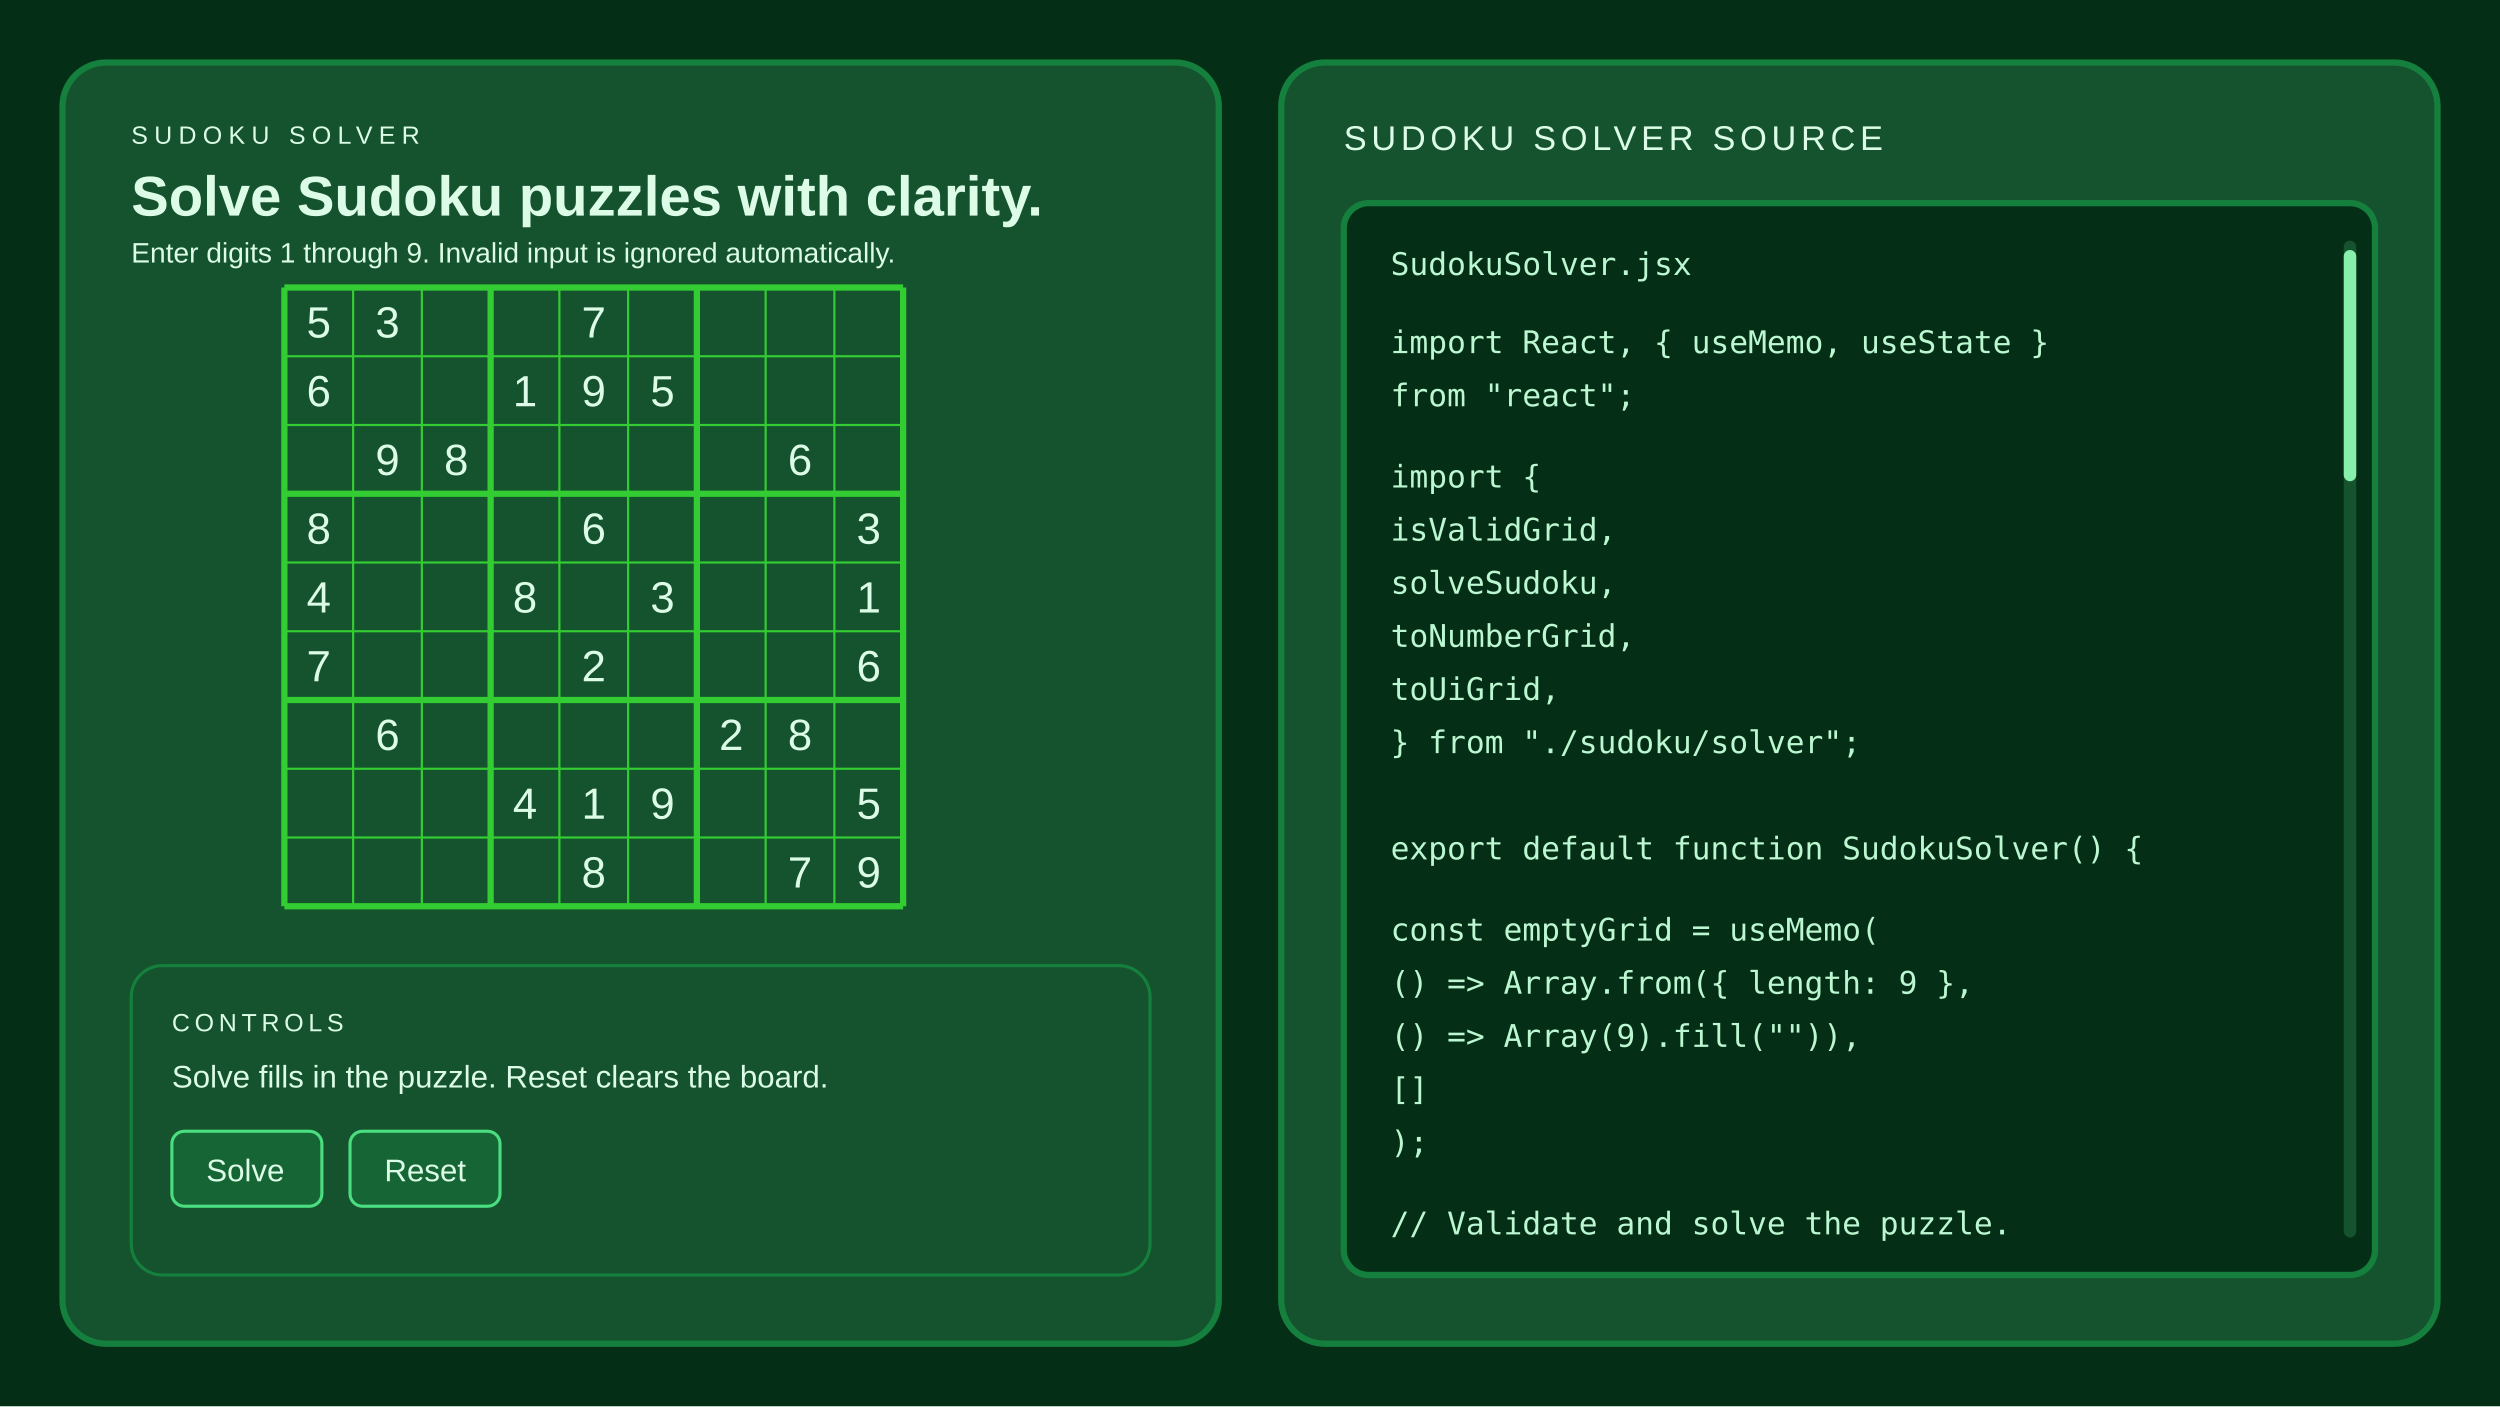
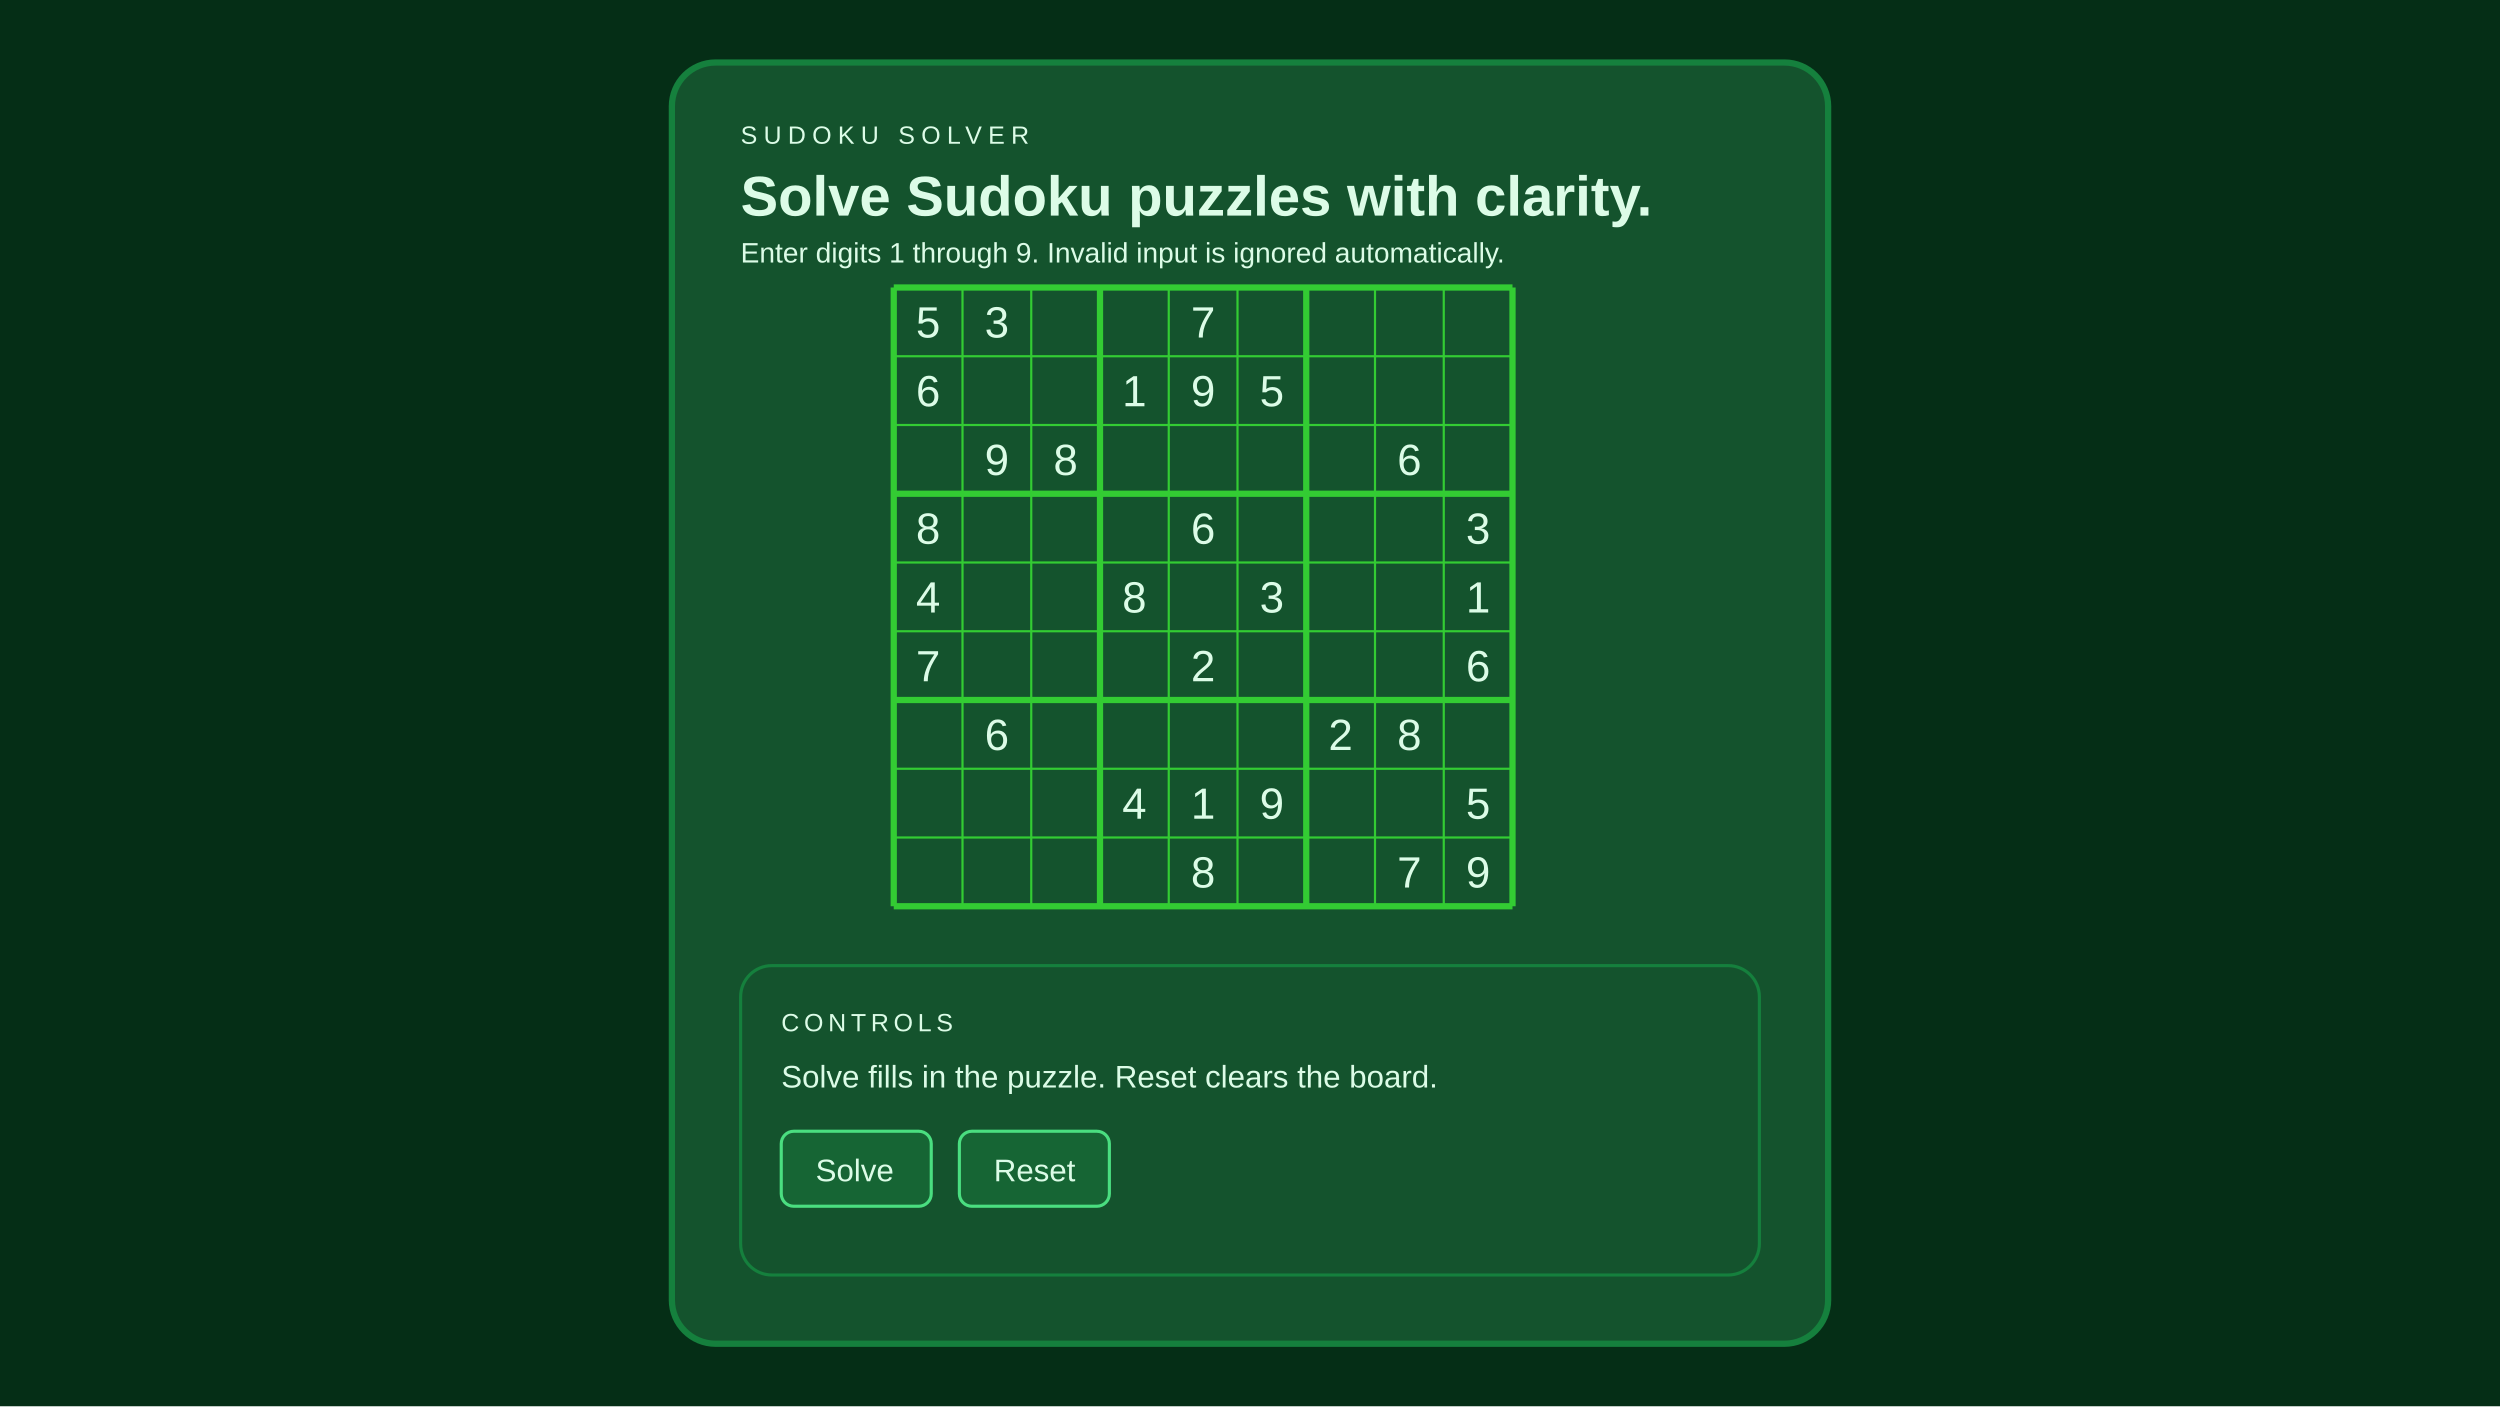
<svg xmlns="http://www.w3.org/2000/svg" width="800" height="450" viewBox="0 0 800 450" fill="none">
  <rect width="800" height="450" fill="#052e16" />
-   <g fill="#14532d" stroke="#15803d" stroke-width="2">
-     <rect x="20" y="20" width="370" height="410" rx="14" />
-     <rect x="410" y="20" width="370" height="410" rx="14" />
+   <g transform="translate(195 0)">
+     <g fill="#14532d" stroke="#15803d" stroke-width="2">
+       <rect x="20" y="20" width="370" height="410" rx="14" />
+     </g>
+     <g font-family="Arial, sans-serif" fill="#dcfce7">
+       <text x="42" y="46" font-size="8" letter-spacing="2">SUDOKU SOLVER</text>
+       <text x="42" y="69" font-size="18" font-weight="bold">Solve Sudoku puzzles with clarity.</text>
+       <text x="42" y="84" font-size="9">Enter digits 1 through 9. Invalid input is ignored automatically.</text>
+     </g>
+     <g stroke="#33cc33">
+       <path d="M91 92v198 M91 92h198" stroke-width="2" />
+       <path d="M113 92v198 M91 114h198" stroke-width="0.7" />
+       <path d="M135 92v198 M91 136h198" stroke-width="0.7" />
+       <path d="M157 92v198 M91 158h198" stroke-width="2" />
+       <path d="M179 92v198 M91 180h198" stroke-width="0.7" />
+       <path d="M201 92v198 M91 202h198" stroke-width="0.7" />
+       <path d="M223 92v198 M91 224h198" stroke-width="2" />
+       <path d="M245 92v198 M91 246h198" stroke-width="0.7" />
+       <path d="M267 92v198 M91 268h198" stroke-width="0.7" />
+       <path d="M289 92v198 M91 290h198" stroke-width="2" />
+     </g>
+     <g font-family="Arial, sans-serif" font-size="14" text-anchor="middle" fill="#dcfce7">
+       <text x="102" y="108">5</text>
+       <text x="124" y="108">3</text>
+       <text x="190" y="108">7</text>
+       <text x="102" y="130">6</text>
+       <text x="168" y="130">1</text>
+       <text x="190" y="130">9</text>
+       <text x="212" y="130">5</text>
+       <text x="124" y="152">9</text>
+       <text x="146" y="152">8</text>
+       <text x="256" y="152">6</text>
+       <text x="102" y="174">8</text>
+       <text x="190" y="174">6</text>
+       <text x="278" y="174">3</text>
+       <text x="102" y="196">4</text>
+       <text x="168" y="196">8</text>
+       <text x="212" y="196">3</text>
+       <text x="278" y="196">1</text>
+       <text x="102" y="218">7</text>
+       <text x="190" y="218">2</text>
+       <text x="278" y="218">6</text>
+       <text x="124" y="240">6</text>
+       <text x="234" y="240">2</text>
+       <text x="256" y="240">8</text>
+       <text x="168" y="262">4</text>
+       <text x="190" y="262">1</text>
+       <text x="212" y="262">9</text>
+       <text x="278" y="262">5</text>
+       <text x="190" y="284">8</text>
+       <text x="256" y="284">7</text>
+       <text x="278" y="284">9</text>
+     </g>
+     <rect x="42" y="309" width="326" height="99" rx="10" stroke="#15803d" />
+     <g font-family="Arial, sans-serif" fill="#dcfce7">
+       <text x="55" y="330" font-size="8" letter-spacing="1.5">CONTROLS</text>
+       <text x="55" y="348" font-size="10">Solve fills in the puzzle. Reset clears the board.</text>
+       <rect x="55" y="362" width="48" height="24" rx="4" fill="#166534" stroke="#4ade80" />
+       <rect x="112" y="362" width="48" height="24" rx="4" fill="#166534" stroke="#4ade80" />
+       <text x="66" y="378" font-size="10">Solve</text>
+       <text x="123" y="378" font-size="10">Reset</text>
+     </g>
  </g>
-   <g font-family="Arial, sans-serif" fill="#dcfce7">
-     <text x="42" y="46" font-size="8" letter-spacing="2">SUDOKU SOLVER</text>
-     <text x="42" y="69" font-size="18" font-weight="bold">Solve Sudoku puzzles with clarity.</text>
-     <text x="42" y="84" font-size="9">Enter digits 1 through 9. Invalid input is ignored automatically.</text>
-   </g>
-   <g stroke="#33cc33">
-     <path d="M91 92v198 M91 92h198" stroke-width="2" />
-     <path d="M113 92v198 M91 114h198" stroke-width="0.7" />
-     <path d="M135 92v198 M91 136h198" stroke-width="0.7" />
-     <path d="M157 92v198 M91 158h198" stroke-width="2" />
-     <path d="M179 92v198 M91 180h198" stroke-width="0.7" />
-     <path d="M201 92v198 M91 202h198" stroke-width="0.7" />
-     <path d="M223 92v198 M91 224h198" stroke-width="2" />
-     <path d="M245 92v198 M91 246h198" stroke-width="0.7" />
-     <path d="M267 92v198 M91 268h198" stroke-width="0.7" />
-     <path d="M289 92v198 M91 290h198" stroke-width="2" />
-   </g>
-   <g font-family="Arial, sans-serif" font-size="14" text-anchor="middle" fill="#dcfce7">
-     <text x="102" y="108">5</text>
-     <text x="124" y="108">3</text>
-     <text x="190" y="108">7</text>
-     <text x="102" y="130">6</text>
-     <text x="168" y="130">1</text>
-     <text x="190" y="130">9</text>
-     <text x="212" y="130">5</text>
-     <text x="124" y="152">9</text>
-     <text x="146" y="152">8</text>
-     <text x="256" y="152">6</text>
-     <text x="102" y="174">8</text>
-     <text x="190" y="174">6</text>
-     <text x="278" y="174">3</text>
-     <text x="102" y="196">4</text>
-     <text x="168" y="196">8</text>
-     <text x="212" y="196">3</text>
-     <text x="278" y="196">1</text>
-     <text x="102" y="218">7</text>
-     <text x="190" y="218">2</text>
-     <text x="278" y="218">6</text>
-     <text x="124" y="240">6</text>
-     <text x="234" y="240">2</text>
-     <text x="256" y="240">8</text>
-     <text x="168" y="262">4</text>
-     <text x="190" y="262">1</text>
-     <text x="212" y="262">9</text>
-     <text x="278" y="262">5</text>
-     <text x="190" y="284">8</text>
-     <text x="256" y="284">7</text>
-     <text x="278" y="284">9</text>
-   </g>
-   <rect x="42" y="309" width="326" height="99" rx="10" stroke="#15803d" />
-   <g font-family="Arial, sans-serif" fill="#dcfce7">
-     <text x="55" y="330" font-size="8" letter-spacing="1.5">CONTROLS</text>
-     <text x="55" y="348" font-size="10">Solve fills in the puzzle. Reset clears the board.</text>
-     <rect x="55" y="362" width="48" height="24" rx="4" fill="#166534" stroke="#4ade80" />
-     <rect x="112" y="362" width="48" height="24" rx="4" fill="#166534" stroke="#4ade80" />
-     <text x="66" y="378" font-size="10">Solve</text>
-     <text x="123" y="378" font-size="10">Reset</text>
-     <text x="430" y="48" font-size="11" letter-spacing="1.5">SUDOKU SOLVER SOURCE</text>
-   </g>
-   <rect x="430" y="65" width="330" height="343" rx="8" fill="#052e16" stroke="#15803d" stroke-width="2" />
-   <g font-family="monospace" font-size="10" fill="#bbf7d0">
-     <text x="445" y="88">SudokuSolver.jsx</text>
-     <text x="445" y="113">import React, { useMemo, useState }</text>
-     <text x="445" y="130">  from "react";</text>
-     <text x="445" y="156">import {</text>
-     <text x="445" y="173">  isValidGrid,</text>
-     <text x="445" y="190">  solveSudoku,</text>
-     <text x="445" y="207">  toNumberGrid,</text>
-     <text x="445" y="224">  toUiGrid,</text>
-     <text x="445" y="241">} from "./sudoku/solver";</text>
-     <text x="445" y="275">export default function SudokuSolver() {</text>
-     <text x="445" y="301">  const emptyGrid = useMemo(</text>
-     <text x="445" y="318">    () =&gt; Array.from({ length: 9 },</text>
-     <text x="445" y="335">      () =&gt; Array(9).fill("")),</text>
-     <text x="445" y="352">    []</text>
-     <text x="445" y="369">  );</text>
-     <text x="445" y="395">  // Validate and solve the puzzle.</text>
-   </g>
-   <rect x="750" y="77" width="4" height="319" rx="2" fill="#14532d" />
-   <rect x="750" y="80" width="4" height="74" rx="2" fill="#86efac" />
</svg>
